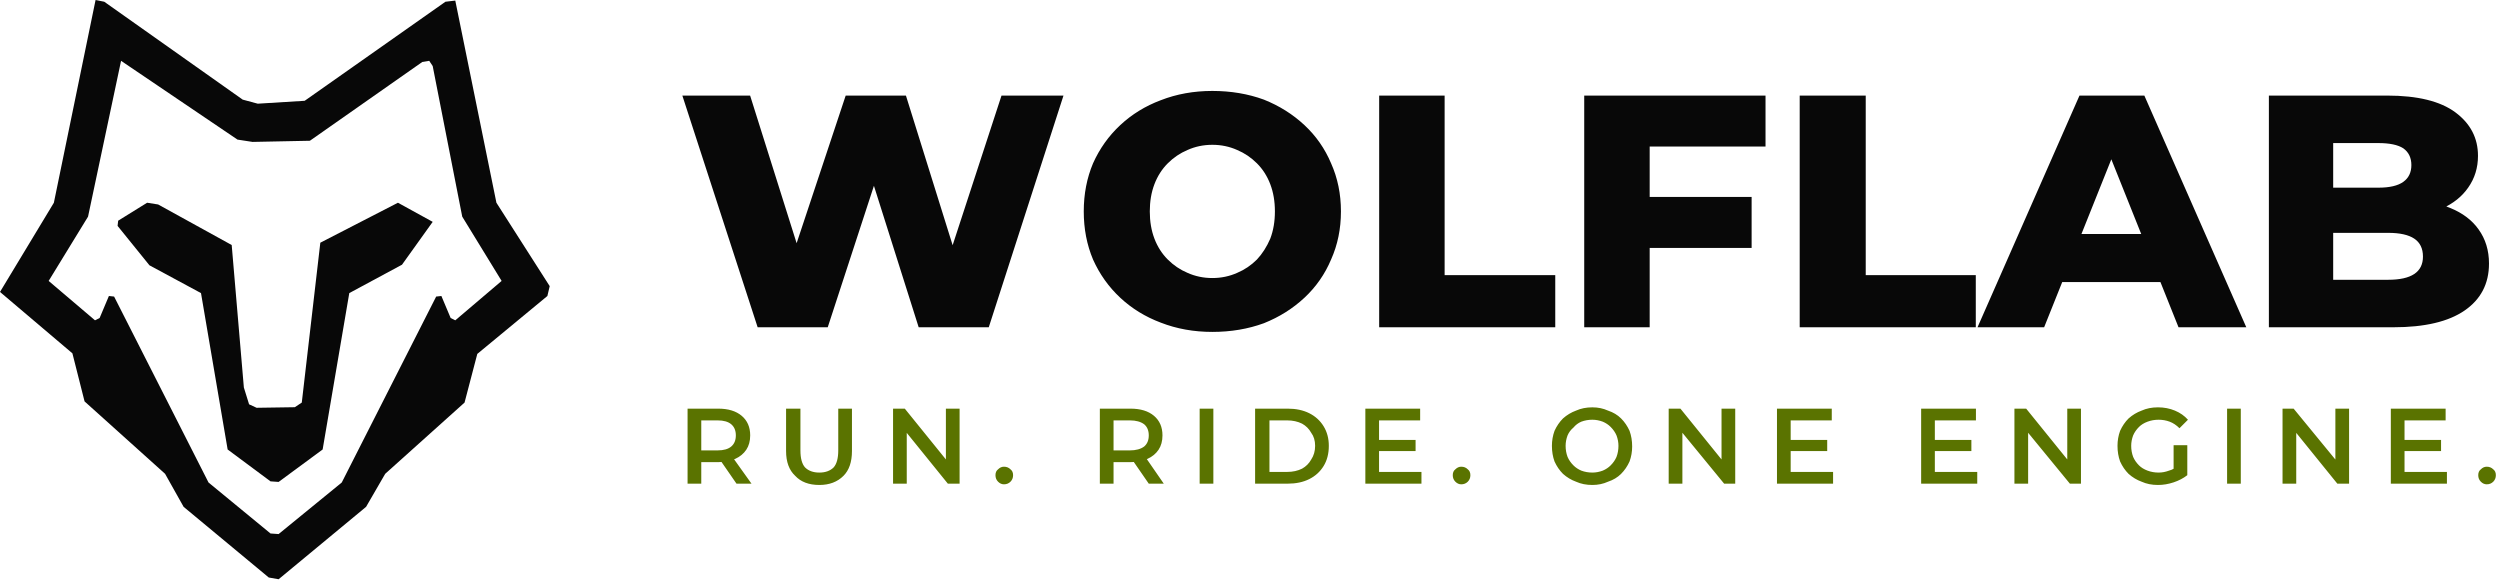
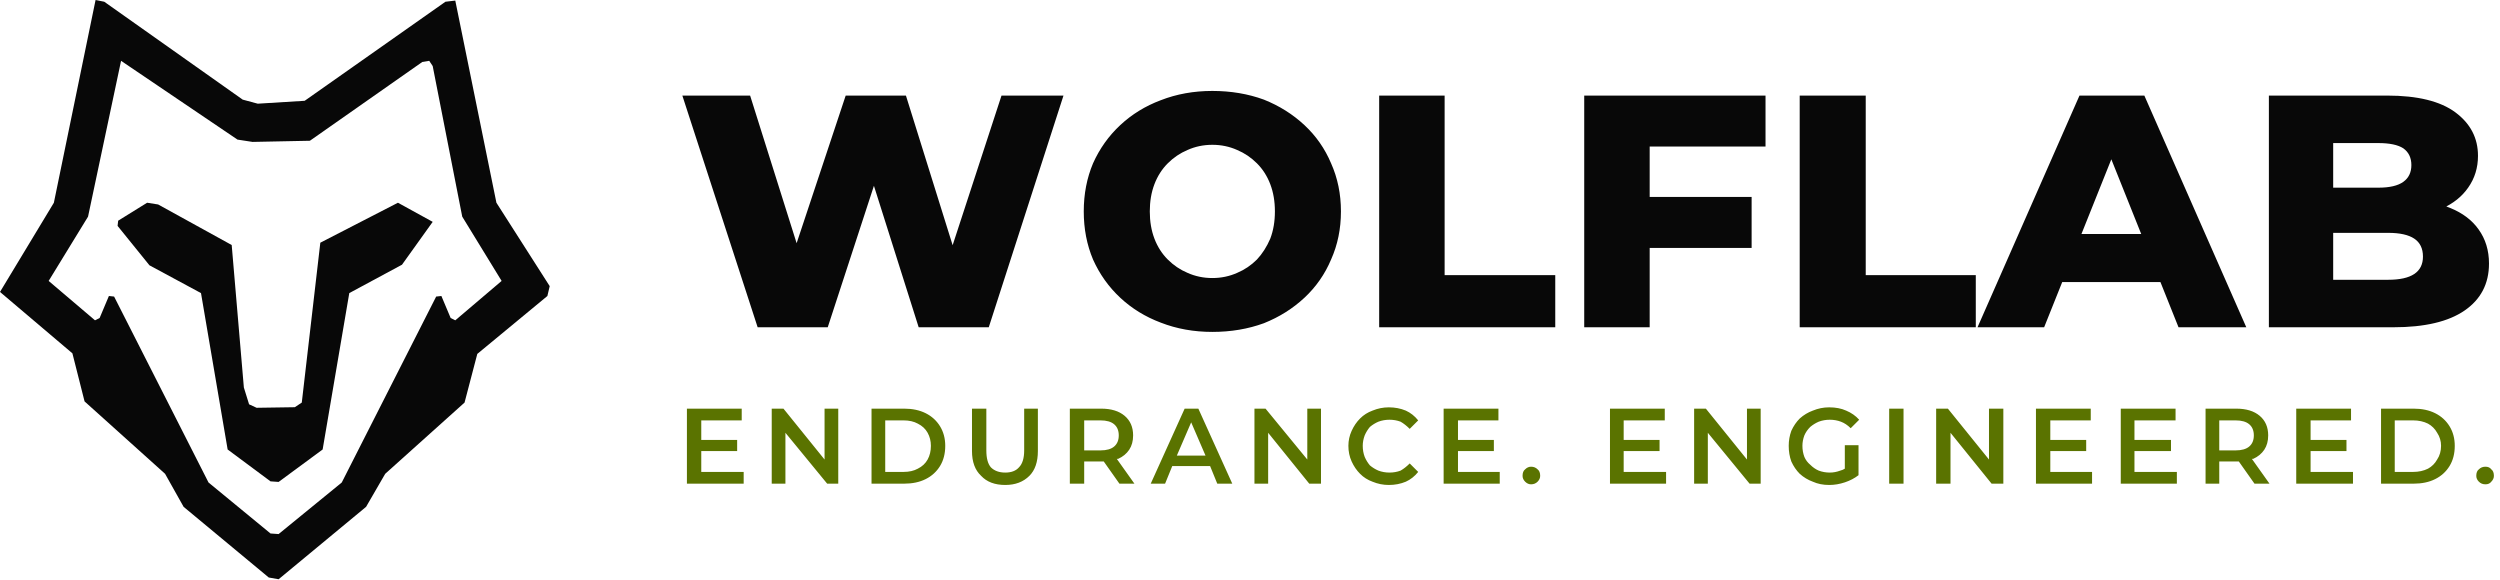
- <svg xmlns="http://www.w3.org/2000/svg" viewBox="0 0 431.6 100" role="img" aria-label="WOLFLAB - Run. Ride. One Engine.">
+ <svg xmlns="http://www.w3.org/2000/svg" viewBox="0 0 431.6 100" role="img" aria-label="WOLFLAB - Endurance. Engineered.">
  <path fill="#080808" fill-rule="evenodd" d="M16.5 0.0 18.0 0.3 41.9 17.2 44.5 17.9 52.6 17.4 76.9 0.3 78.6 0.1 85.7 35.0 94.9 49.4 94.5 51.1 82.4 61.1 80.2 69.5 66.5 81.8 63.2 87.5 48.1 100.0 46.4 99.7 31.7 87.5 28.5 81.8 14.6 69.3 12.5 61.0 0.0 50.4 9.3 35.0ZM20.9 10.5 15.2 37.4 8.4 48.5 16.4 55.3 17.2 54.9 18.8 51.1 19.7 51.2 36.0 83.3 46.7 92.1 48.1 92.2 59.0 83.3 75.3 51.2 76.2 51.1 77.8 54.9 78.6 55.3 86.6 48.5 79.8 37.4 74.7 11.4 74.1 10.5 72.9 10.7 53.5 24.3 43.6 24.5 41.0 24.1ZM25.4 35.0 27.3 35.3 40.0 42.3 42.1 66.9 43.0 69.8 44.3 70.4 50.9 70.3 52.1 69.5 55.3 41.9 68.7 35.0 74.7 38.3 69.4 45.7 60.3 50.6 55.7 77.6 48.1 83.2 46.7 83.1 39.3 77.6 34.7 50.6 25.8 45.8 20.3 39.0 20.4 38.1Z" />
  <path fill="#080808" transform="translate(116.9 56.5)" d="M13.9 0.0 0.9 -40.0H12.6L23.5 -5.4H17.6L29.1 -40.0H39.5L50.3 -5.4H44.7L56.0 -40.0H66.7L53.8 0.0H41.7L32.4 -29.4H35.6L26.0 0.0ZM92.4 0.8Q87.6 0.8 83.5 -0.8Q79.5 -2.3 76.5 -5.1Q73.5 -7.9 71.8 -11.7Q70.2 -15.5 70.2 -20.0Q70.2 -24.5 71.8 -28.3Q73.5 -32.1 76.5 -34.9Q79.5 -37.7 83.5 -39.2Q87.6 -40.8 92.4 -40.8Q97.2 -40.8 101.3 -39.3Q105.3 -37.7 108.3 -34.9Q111.3 -32.1 112.9 -28.3Q114.6 -24.5 114.6 -20.0Q114.6 -15.5 112.9 -11.7Q111.3 -7.9 108.3 -5.1Q105.3 -2.3 101.3 -0.7Q97.2 0.8 92.4 0.8ZM92.4 -8.5Q94.7 -8.5 96.7 -9.4Q98.6 -10.2 100.1 -11.7Q101.5 -13.2 102.4 -15.3Q103.2 -17.4 103.2 -20.0Q103.2 -22.6 102.4 -24.7Q101.6 -26.8 100.1 -28.3Q98.6 -29.8 96.7 -30.6Q94.7 -31.5 92.4 -31.5Q90.1 -31.5 88.1 -30.6Q86.2 -29.8 84.7 -28.3Q83.2 -26.8 82.4 -24.7Q81.6 -22.6 81.6 -20.0Q81.6 -17.4 82.4 -15.3Q83.2 -13.2 84.7 -11.7Q86.2 -10.2 88.1 -9.4Q90.1 -8.5 92.4 -8.5ZM121.2 0.0V-40.0H132.5V-9.0H151.6V0.0ZM156.6 0.0V-40.0H187.9V-31.2H167.9V0.0ZM167.1 -13.7V-22.5H185.5V-13.7ZM193.8 0.0V-40.0H205.2V-9.0H224.2V0.0ZM224.5 0.0 242.1 -40.0H253.3L270.9 0.0H259.2L245.4 -34.5H249.8L236.0 0.0ZM234.1 -7.8 237.0 -16.1H256.6L259.5 -7.8ZM274.8 0.0V-40.0H295.2Q303.1 -40.0 307.0 -37.1Q310.9 -34.2 310.9 -29.6Q310.9 -26.5 309.2 -24.1Q307.6 -21.8 304.7 -20.5Q301.7 -19.2 297.7 -19.2L298.8 -21.9Q303.0 -21.9 306.1 -20.6Q309.3 -19.3 311.0 -16.9Q312.8 -14.4 312.8 -11.0Q312.8 -5.8 308.6 -2.9Q304.4 0.0 296.3 0.0ZM285.9 -8.2H295.4Q298.4 -8.2 299.9 -9.2Q301.4 -10.2 301.4 -12.2Q301.4 -14.3 299.9 -15.3Q298.4 -16.3 295.4 -16.3H285.1V-24.1H293.7Q296.6 -24.1 298.0 -25.1Q299.4 -26.1 299.4 -28.0Q299.4 -29.9 298.0 -30.9Q296.6 -31.8 293.7 -31.8H285.9Z" />
-   <path fill="#5A7300" transform="translate(116.9 83.5) scale(1.1262)" d="M1.6 0.0V-11.5H6.3Q8.6 -11.5 9.9 -10.4Q11.2 -9.3 11.2 -7.4Q11.2 -6.1 10.6 -5.2Q10.0 -4.3 8.9 -3.8Q7.8 -3.3 6.3 -3.3H2.7L3.7 -4.3V0.0ZM9.1 0.0 6.2 -4.2H8.4L11.4 0.0ZM3.7 -4.1 2.7 -5.1H6.2Q7.6 -5.1 8.3 -5.7Q9.0 -6.3 9.0 -7.4Q9.0 -8.5 8.3 -9.1Q7.6 -9.7 6.2 -9.7H2.7L3.7 -10.7ZM21.8 0.2Q19.4 0.2 18.1 -1.2Q16.7 -2.5 16.7 -5.0V-11.5H18.9V-5.1Q18.9 -3.3 19.6 -2.5Q20.4 -1.7 21.8 -1.7Q23.2 -1.7 24.0 -2.5Q24.7 -3.3 24.7 -5.1V-11.5H26.8V-5.0Q26.8 -2.5 25.5 -1.2Q24.1 0.2 21.8 0.2ZM33.1 0.0V-11.5H34.9L42.1 -2.6H41.2V-11.5H43.3V0.0H41.5L34.3 -8.9H35.2V0.0ZM50.1 0.1Q49.6 0.1 49.2 -0.3Q48.8 -0.7 48.8 -1.3Q48.8 -1.9 49.2 -2.2Q49.6 -2.6 50.1 -2.6Q50.7 -2.6 51.1 -2.2Q51.5 -1.9 51.5 -1.3Q51.5 -0.7 51.1 -0.3Q50.7 0.1 50.1 0.1ZM64.8 0.0V-11.5H69.5Q71.8 -11.5 73.1 -10.4Q74.4 -9.3 74.4 -7.4Q74.4 -6.1 73.8 -5.2Q73.2 -4.3 72.1 -3.8Q71.0 -3.3 69.5 -3.3H66.0L66.9 -4.3V0.0ZM72.3 0.0 69.4 -4.2H71.7L74.6 0.0ZM66.9 -4.1 66.0 -5.1H69.4Q70.8 -5.1 71.6 -5.7Q72.3 -6.3 72.3 -7.4Q72.3 -8.5 71.6 -9.1Q70.8 -9.7 69.4 -9.7H66.0L66.9 -10.7ZM80.1 0.0V-11.5H82.2V0.0ZM88.6 0.0V-11.5H93.6Q95.5 -11.5 96.9 -10.8Q98.3 -10.1 99.1 -8.8Q99.9 -7.5 99.9 -5.8Q99.9 -4.0 99.1 -2.7Q98.3 -1.4 96.9 -0.7Q95.5 0.0 93.6 0.0ZM90.8 -1.8H93.5Q94.8 -1.8 95.8 -2.3Q96.7 -2.8 97.2 -3.7Q97.8 -4.6 97.8 -5.8Q97.8 -7.0 97.2 -7.8Q96.7 -8.7 95.8 -9.2Q94.8 -9.7 93.5 -9.7H90.8ZM105.5 0.0V-11.5H113.9V-9.7H107.6V-1.8H114.1V0.0ZM107.4 -5.0V-6.7H113.2V-5.0ZM120.2 0.1Q119.7 0.1 119.3 -0.3Q118.9 -0.7 118.9 -1.3Q118.9 -1.9 119.3 -2.2Q119.7 -2.6 120.2 -2.6Q120.8 -2.6 121.2 -2.2Q121.6 -1.9 121.6 -1.3Q121.6 -0.7 121.2 -0.3Q120.8 0.1 120.2 0.1ZM140.3 0.2Q138.9 0.2 137.8 -0.3Q136.7 -0.7 135.8 -1.5Q135.0 -2.3 134.5 -3.4Q134.1 -4.5 134.1 -5.8Q134.1 -7.0 134.5 -8.1Q135.0 -9.2 135.8 -10.0Q136.7 -10.8 137.8 -11.2Q138.9 -11.7 140.3 -11.7Q141.6 -11.7 142.7 -11.2Q143.9 -10.8 144.7 -10.0Q145.5 -9.2 146.0 -8.1Q146.4 -7.0 146.4 -5.7Q146.4 -4.5 146.0 -3.4Q145.5 -2.3 144.7 -1.5Q143.9 -0.7 142.7 -0.3Q141.6 0.2 140.3 0.2ZM140.3 -1.7Q141.1 -1.7 141.9 -2.0Q142.6 -2.3 143.1 -2.8Q143.7 -3.4 144.0 -4.1Q144.3 -4.9 144.3 -5.8Q144.3 -6.6 144.0 -7.4Q143.7 -8.1 143.1 -8.7Q142.6 -9.2 141.9 -9.5Q141.1 -9.8 140.3 -9.8Q139.4 -9.8 138.6 -9.5Q137.9 -9.2 137.4 -8.6Q136.8 -8.1 136.5 -7.4Q136.2 -6.6 136.2 -5.8Q136.2 -4.9 136.5 -4.1Q136.8 -3.4 137.4 -2.8Q137.9 -2.3 138.6 -2.0Q139.4 -1.7 140.3 -1.7ZM152.0 0.0V-11.5H153.8L161.0 -2.6H160.1V-11.5H162.2V0.0H160.5L153.2 -8.9H154.1V0.0ZM168.6 0.0V-11.5H177.0V-9.7H170.7V-1.8H177.2V0.0ZM170.6 -5.0V-6.7H176.3V-5.0ZM190.7 0.0V-11.5H199.1V-9.7H192.8V-1.8H199.3V0.0ZM192.7 -5.0V-6.7H198.4V-5.0ZM205.0 0.0V-11.5H206.8L214.0 -2.6H213.1V-11.5H215.2V0.0H213.5L206.2 -8.9H207.1V0.0ZM227.0 0.2Q225.6 0.2 224.5 -0.3Q223.4 -0.7 222.5 -1.5Q221.7 -2.3 221.2 -3.4Q220.8 -4.5 220.8 -5.8Q220.8 -7.0 221.2 -8.1Q221.7 -9.2 222.5 -10.0Q223.4 -10.8 224.5 -11.2Q225.6 -11.7 227.0 -11.7Q228.4 -11.7 229.6 -11.2Q230.8 -10.7 231.6 -9.8L230.3 -8.5Q229.6 -9.2 228.8 -9.5Q228.0 -9.8 227.1 -9.8Q226.2 -9.8 225.4 -9.5Q224.6 -9.2 224.1 -8.7Q223.5 -8.1 223.2 -7.4Q222.9 -6.6 222.9 -5.8Q222.9 -4.9 223.2 -4.1Q223.5 -3.4 224.1 -2.8Q224.6 -2.3 225.4 -2.0Q226.2 -1.7 227.1 -1.7Q227.9 -1.7 228.7 -2.0Q229.5 -2.2 230.2 -2.9L231.5 -1.3Q230.6 -0.6 229.4 -0.2Q228.2 0.2 227.0 0.2ZM231.5 -1.3 229.4 -1.6V-5.9H231.5ZM237.6 0.0V-11.5H239.7V0.0ZM246.1 0.0V-11.5H247.8L255.1 -2.6H254.2V-11.5H256.3V0.0H254.5L247.3 -8.9H248.2V0.0ZM262.7 0.0V-11.5H271.1V-9.7H264.8V-1.8H271.3V0.0ZM264.6 -5.0V-6.7H270.4V-5.0ZM277.4 0.1Q276.9 0.1 276.5 -0.3Q276.1 -0.7 276.1 -1.3Q276.1 -1.9 276.5 -2.2Q276.9 -2.6 277.4 -2.6Q278.0 -2.6 278.4 -2.2Q278.8 -1.9 278.8 -1.3Q278.8 -0.7 278.4 -0.3Q278.0 0.1 277.4 0.1Z" />
+   <path fill="#5A7300" transform="translate(116.9 83.5) scale(1.1262)" d="M1.5 0.0V-11.5H9.9V-9.7H3.7V-6.7H9.2V-5.0H3.7V-1.8H10.2V0.0ZM14.5 0.0V-11.5H16.3L22.6 -3.7V-11.5H24.7V0.0H23.0L16.6 -7.8V0.0ZM29.8 0.0V-11.5H34.8Q36.7 -11.5 38.1 -10.8Q39.5 -10.1 40.3 -8.8Q41.1 -7.5 41.1 -5.8Q41.1 -4.0 40.3 -2.7Q39.5 -1.4 38.1 -0.7Q36.7 0.0 34.8 0.0ZM31.9 -1.8H34.7Q36.0 -1.8 36.9 -2.3Q37.9 -2.8 38.4 -3.7Q38.9 -4.6 38.9 -5.8Q38.9 -6.9 38.4 -7.8Q37.9 -8.7 36.9 -9.2Q36.0 -9.7 34.7 -9.7H31.9ZM50.3 0.2Q47.9 0.2 46.6 -1.2Q45.2 -2.5 45.2 -5.0V-11.5H47.4V-5.1Q47.4 -3.3 48.1 -2.5Q48.9 -1.7 50.3 -1.7Q51.7 -1.7 52.4 -2.5Q53.2 -3.3 53.2 -5.1V-11.5H55.3V-5.0Q55.3 -2.5 54.0 -1.2Q52.6 0.2 50.3 0.2ZM60.2 0.0V-11.5H65.0Q67.3 -11.5 68.6 -10.4Q69.9 -9.3 69.9 -7.4Q69.9 -6.1 69.3 -5.2Q68.7 -4.3 67.6 -3.8Q67.5 -3.8 67.4 -3.8L70.1 0.0H67.8L65.4 -3.4Q65.2 -3.4 65.0 -3.4H62.4V0.0ZM62.4 -5.1H64.9Q66.3 -5.1 67.0 -5.7Q67.7 -6.3 67.7 -7.4Q67.7 -8.5 67.0 -9.1Q66.3 -9.7 64.9 -9.7H62.4ZM72.6 0.0 77.8 -11.5H79.9L85.1 0.0H82.8L81.7 -2.7H75.9L74.8 0.0ZM81.0 -4.3 78.8 -9.4 76.6 -4.3ZM88.5 0.0V-11.5H90.2L96.6 -3.7V-11.5H98.7V0.0H96.9L90.6 -7.8V0.0ZM109.1 0.2Q107.8 0.2 106.6 -0.3Q105.5 -0.7 104.7 -1.5Q103.9 -2.3 103.4 -3.4Q102.9 -4.5 102.9 -5.8Q102.9 -7.0 103.4 -8.1Q103.9 -9.2 104.7 -10.0Q105.5 -10.8 106.6 -11.2Q107.8 -11.7 109.1 -11.7Q110.5 -11.7 111.7 -11.2Q112.8 -10.7 113.6 -9.7L112.3 -8.4Q111.6 -9.1 110.9 -9.5Q110.1 -9.8 109.2 -9.8Q108.3 -9.8 107.5 -9.5Q106.8 -9.2 106.2 -8.7Q105.7 -8.1 105.4 -7.4Q105.1 -6.6 105.1 -5.8Q105.1 -4.9 105.4 -4.1Q105.7 -3.4 106.2 -2.8Q106.8 -2.3 107.5 -2.0Q108.3 -1.7 109.2 -1.7Q110.1 -1.7 110.9 -2.0Q111.6 -2.4 112.3 -3.1L113.6 -1.8Q112.8 -0.8 111.7 -0.3Q110.5 0.2 109.1 0.2ZM117.5 0.0V-11.5H125.9V-9.7H119.7V-6.7H125.2V-5.0H119.7V-1.8H126.1V0.0ZM130.9 0.1Q130.4 0.1 130.0 -0.3Q129.6 -0.7 129.6 -1.2Q129.6 -1.9 130.0 -2.2Q130.4 -2.6 130.9 -2.6Q131.5 -2.6 131.9 -2.2Q132.3 -1.9 132.3 -1.2Q132.3 -0.7 131.9 -0.3Q131.5 0.1 130.9 0.1ZM143.0 0.0V-11.5H151.4V-9.7H145.1V-6.7H150.6V-5.0H145.1V-1.8H151.6V0.0ZM155.9 0.0V-11.5H157.7L164.0 -3.7V-11.5H166.1V0.0H164.4L158.0 -7.8V0.0ZM176.6 0.2Q175.2 0.2 174.1 -0.3Q173.0 -0.7 172.1 -1.5Q171.3 -2.3 170.8 -3.4Q170.4 -4.5 170.4 -5.8Q170.4 -7.0 170.8 -8.1Q171.3 -9.2 172.1 -10.0Q173.0 -10.8 174.1 -11.2Q175.3 -11.7 176.6 -11.7Q178.1 -11.7 179.2 -11.2Q180.4 -10.7 181.2 -9.8L179.9 -8.5Q179.2 -9.2 178.4 -9.5Q177.6 -9.8 176.7 -9.8Q175.8 -9.8 175.0 -9.5Q174.3 -9.2 173.7 -8.7Q173.1 -8.1 172.8 -7.4Q172.5 -6.6 172.5 -5.8Q172.5 -4.9 172.8 -4.1Q173.1 -3.4 173.7 -2.9Q174.3 -2.3 175.0 -2.0Q175.8 -1.7 176.7 -1.7Q177.5 -1.7 178.3 -2.0Q178.7 -2.1 179.0 -2.3V-5.9H181.1V-1.3Q180.2 -0.6 179.0 -0.2Q177.8 0.2 176.6 0.2ZM185.8 0.0V-11.5H188.0V0.0ZM193.0 0.0V-11.5H194.8L201.1 -3.7V-11.5H203.3V0.0H201.5L195.2 -7.8V0.0ZM208.3 0.0V-11.5H216.7V-9.7H210.5V-6.7H216.0V-5.0H210.5V-1.8H216.9V0.0ZM221.3 0.0V-11.5H229.7V-9.7H223.4V-6.7H229.0V-5.0H223.4V-1.8H229.9V0.0ZM234.3 0.0V-11.5H239.0Q241.3 -11.5 242.6 -10.4Q243.9 -9.3 243.9 -7.4Q243.9 -6.1 243.3 -5.2Q242.7 -4.3 241.6 -3.8Q241.5 -3.8 241.4 -3.8L244.1 0.0H241.8L239.4 -3.4Q239.2 -3.4 239.0 -3.4H236.4V0.0ZM236.4 -5.1H238.9Q240.3 -5.1 241.0 -5.7Q241.7 -6.3 241.7 -7.4Q241.7 -8.5 241.0 -9.1Q240.3 -9.7 238.9 -9.7H236.4ZM248.2 0.0V-11.5H256.6V-9.7H250.4V-6.7H255.9V-5.0H250.4V-1.8H256.9V0.0ZM261.2 0.0V-11.5H266.2Q268.1 -11.5 269.5 -10.8Q270.9 -10.1 271.7 -8.8Q272.5 -7.5 272.5 -5.8Q272.5 -4.0 271.7 -2.7Q270.9 -1.4 269.5 -0.7Q268.1 0.0 266.2 0.0ZM263.3 -1.8H266.1Q267.4 -1.8 268.4 -2.3Q269.3 -2.8 269.8 -3.7Q270.4 -4.6 270.4 -5.8Q270.4 -6.9 269.8 -7.8Q269.3 -8.7 268.4 -9.2Q267.4 -9.7 266.1 -9.7H263.3ZM277.2 0.1Q276.6 0.1 276.2 -0.3Q275.8 -0.7 275.8 -1.2Q275.8 -1.9 276.2 -2.2Q276.6 -2.6 277.2 -2.6Q277.8 -2.6 278.1 -2.2Q278.5 -1.9 278.5 -1.2Q278.5 -0.7 278.1 -0.3Q277.8 0.1 277.2 0.1Z" />
</svg>
